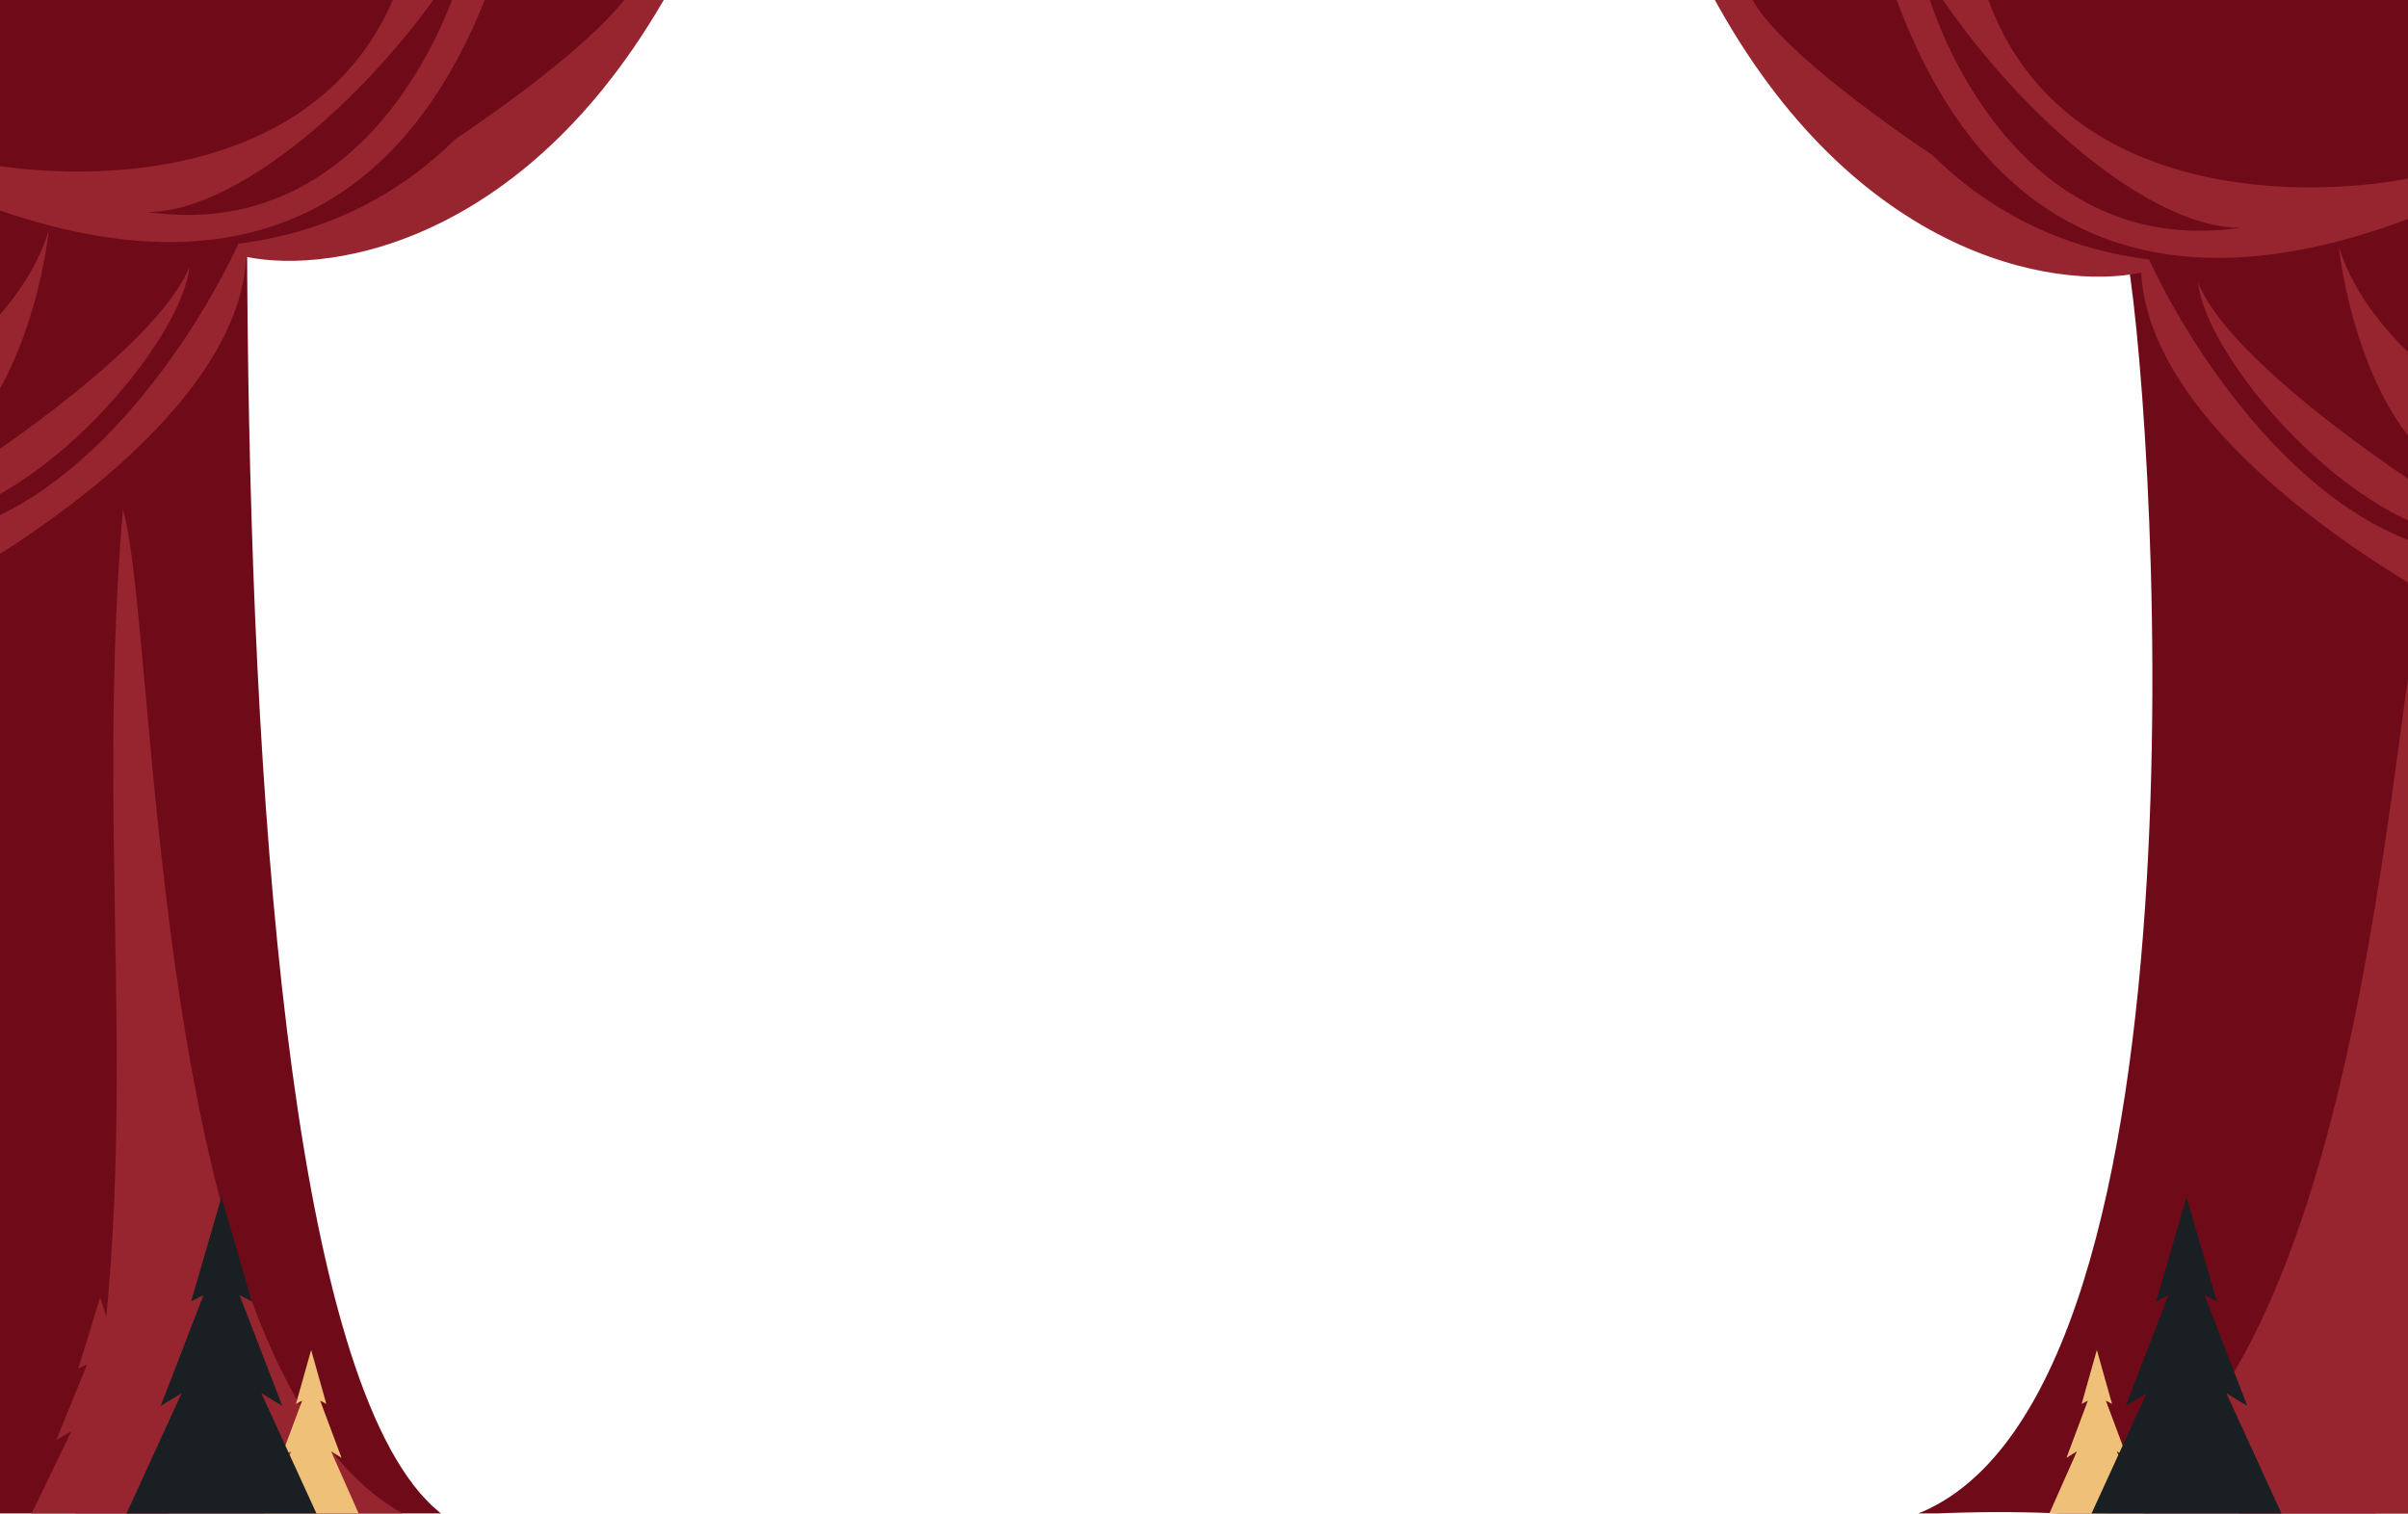
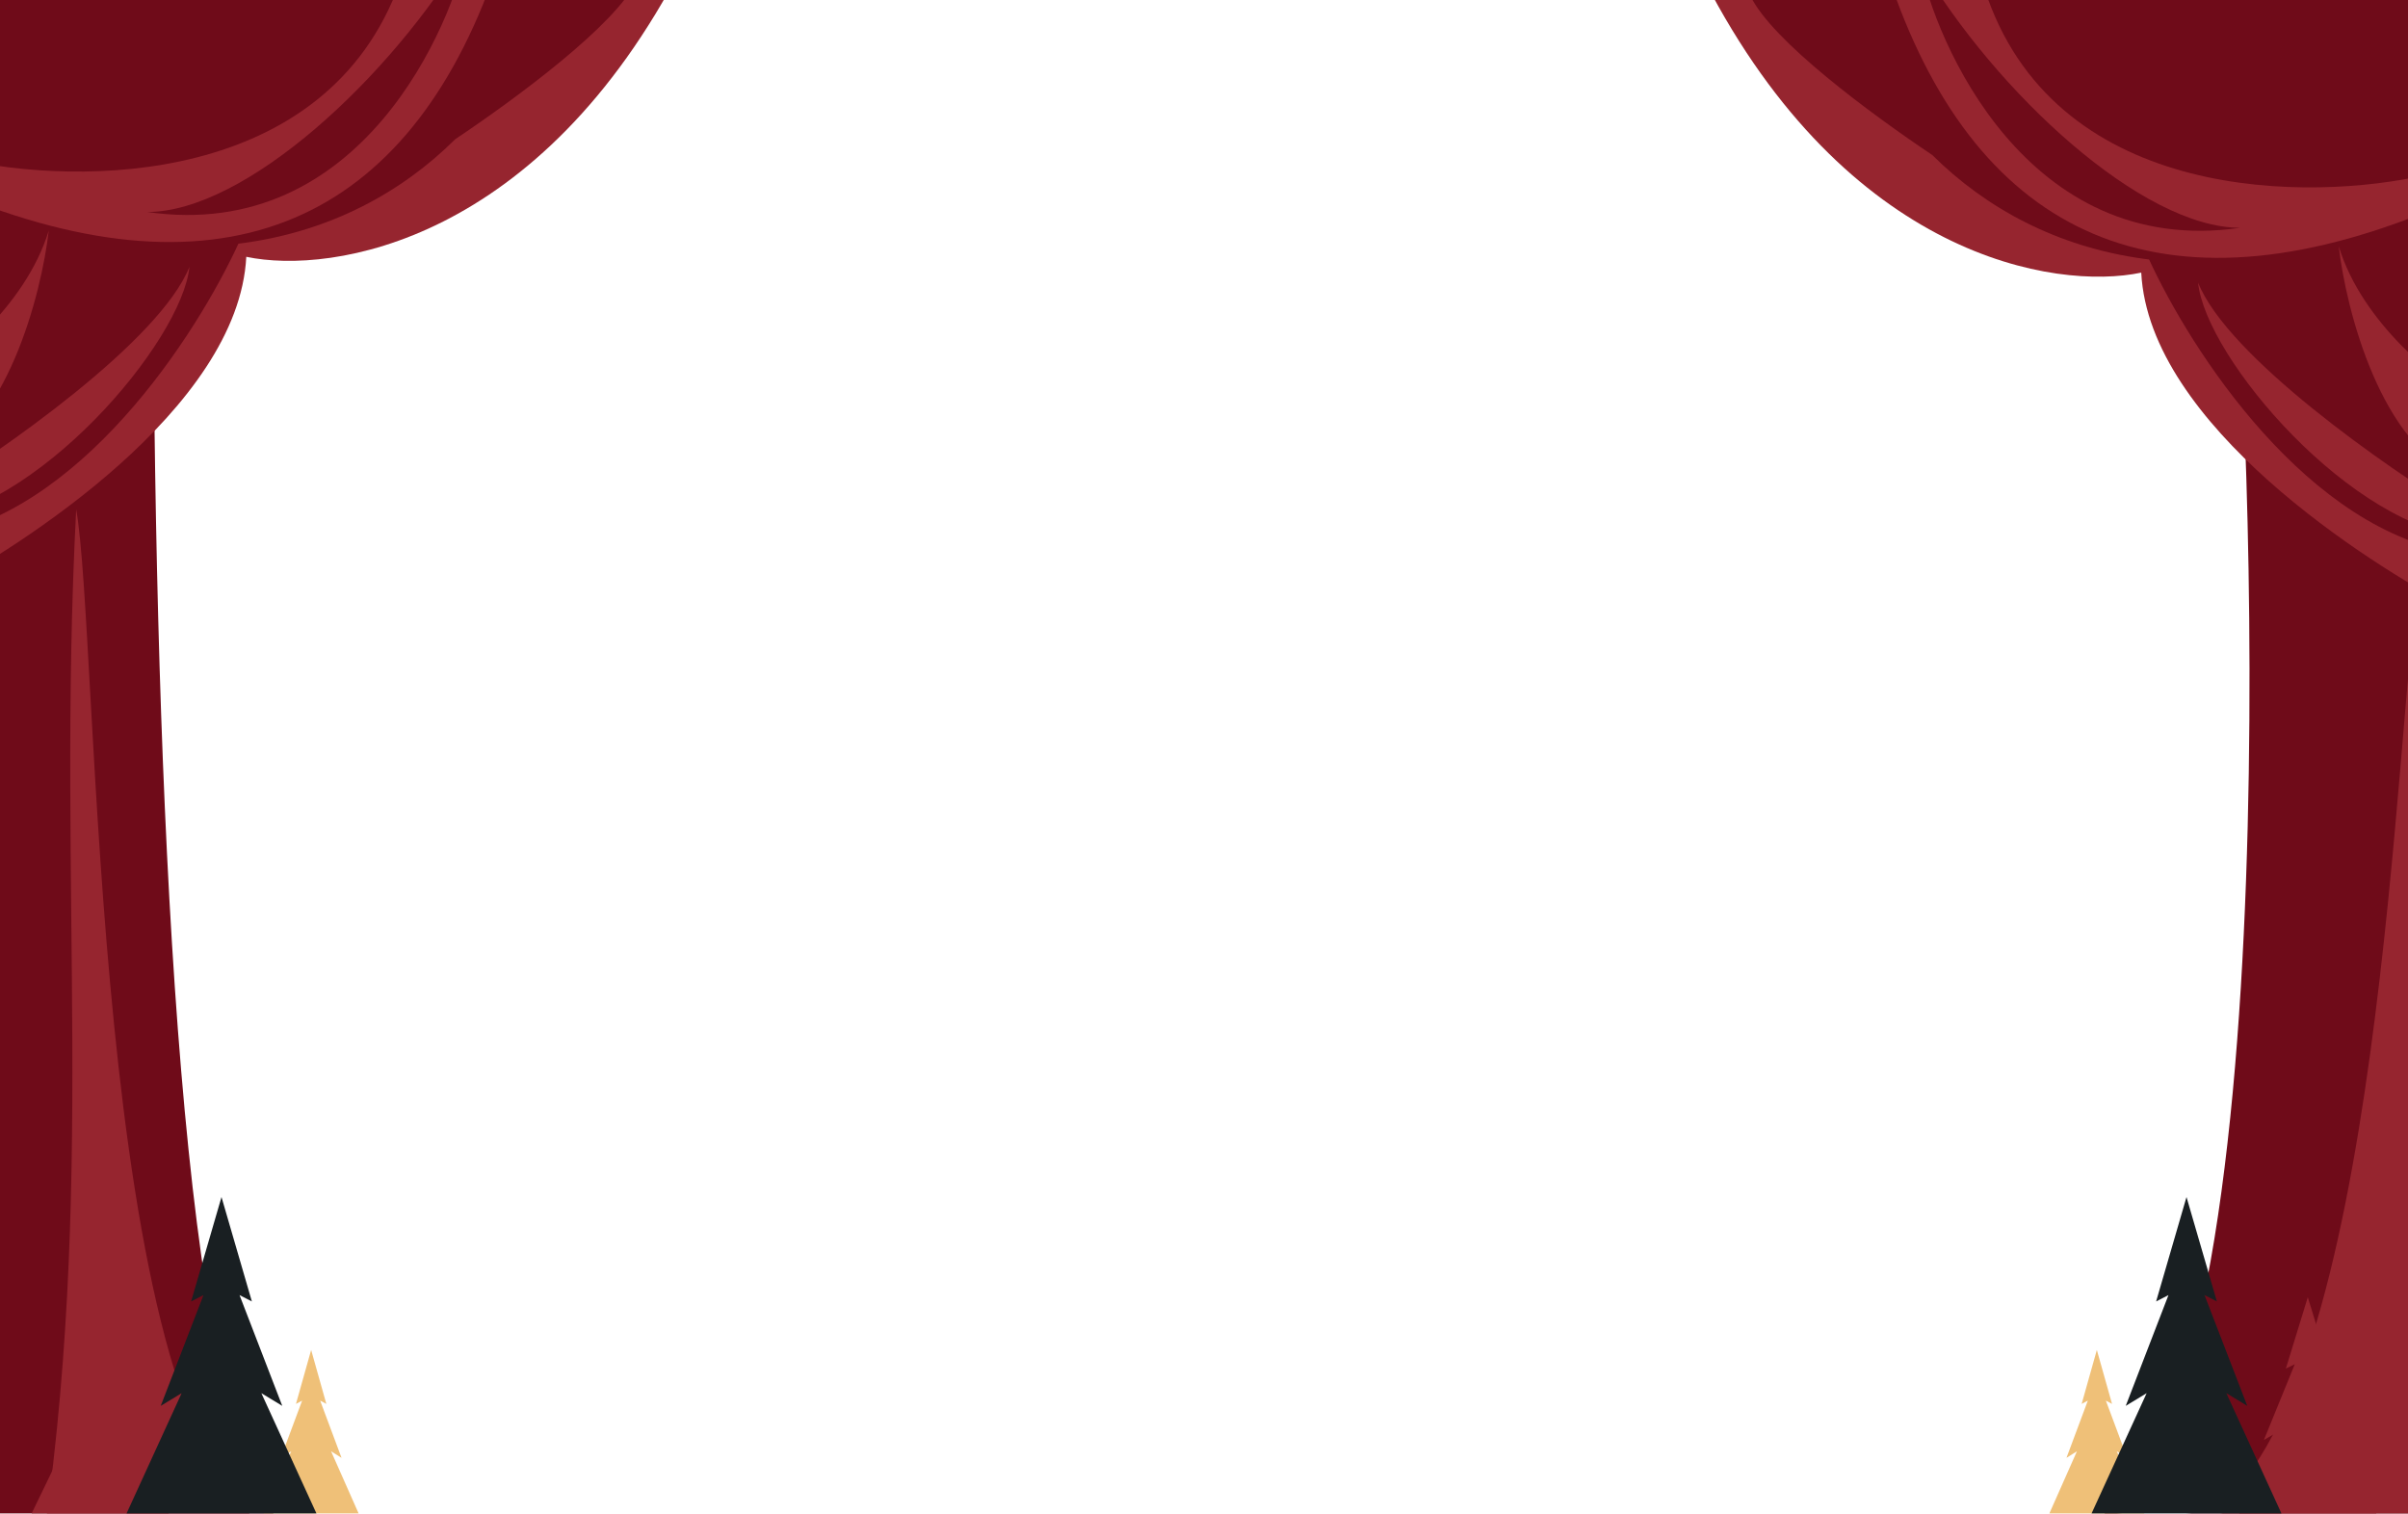
<svg xmlns="http://www.w3.org/2000/svg" width="2283" height="1435" viewBox="0 0 2283 1435" preserveAspectRatio="none" fill="none" overflow="hidden">
-   <path d="M443.102 1449.5C149.102 1336.7 243.398 -536 268.898 -650L25.5 -638.5L-223 -285V1823.5C-213.8 1513.9 129.602 1432 443.102 1449.5Z" fill="#6F0B19" id="obj7" />
+   <path d="M443.102 1449.5C149.102 1336.7 243.398 -536 268.898 -650L25.5 -638.5L-223 -285V1823.5C-213.8 1513.9 129.602 1432 443.102 1449.5Z" fill="#6F0B19" id="obj7" transform="matrix(.62 0 0 1 0 0)" />
  <path d="M201.659 216C418.401 197.2 537.368 41.667 574.569 -33.5H647.588C512.124 229.3 315.086 260.667 233.5 243.5C226.112 387.9 17.493 519.5 -61.399 561V509.5C47.896 482.3 173.053 298.5 201.659 216Z" fill="#96252F" id="obj8" />
  <path d="M-56.398 507.896C86.56 478.655 194.501 304.379 230.602 220.896C140.169 238.225 1.588 181.186 -56.398 150.5V507.896Z" fill="#6F0B19" id="obj9" />
  <path d="M-81 366.061V495.347C33.8 487.766 172.602 324 179.602 253.021C151.443 323.417 1.355 428.109 -70.17 471.656V437.811C6.183 408.028 39.26 279.194 46.255 218.5C24.053 291.604 -47.832 347.334 -81 366.061Z" fill="#96252F" id="obj10" />
  <path d="M-59.898 -20.5V176.628C162.105 278.719 330.141 232.821 431.602 132C489.25 93.377 583.672 23.835 604.102 -18.995H543.102L-59.898 -20.5Z" fill="#6F0B19" id="obj11" />
  <path d="M-57.821 176.997C204.525 291.285 380.704 215.594 466.102 -16.994H379.166C309.617 177.498 73.224 175.994 -36.279 150.931L-33.202 -19.5H-57.821L-60.898 174.992L-57.821 176.997Z" fill="#96252F" id="obj12" />
  <path d="M443.102 -49C429.435 21.833 343.102 230.5 139.602 201C232.602 201 370.702 73.4 443.102 -49Z" fill="#6F0B19" id="obj13" />
-   <path d="M1816.29 1436C2110.29 1323.2 2040.19 347 2014.69 233L2258.09 244.5L2506.59 598L2482.39 1810C2473.19 1500.4 2129.79 1418.5 1816.29 1436Z" fill="#6F0B19" id="obj14" />
+   <path d="M1816.29 1436C2110.29 1323.2 2040.19 347 2014.69 233L2258.09 244.5L2506.59 598L2482.39 1810C2473.19 1500.4 2129.79 1418.5 1816.29 1436Z" fill="#6F0B19" id="obj14" transform="matrix(.62 0 0 1 867.54 0)" />
  <path d="M2061.93 231C1845.19 212.2 1726.22 56.667 1689.02 -18.5H1616C1751.46 244.3 1948.5 275.667 2030.09 258.5C2037.48 402.9 2246.09 534.5 2324.99 576V524.5C2215.69 497.3 2090.53 313.5 2061.93 231Z" fill="#96252F" id="obj16" />
  <path d="M2319.99 522.896C2177.03 493.655 2069.09 319.379 2032.99 235.896C2123.42 253.225 2262 196.186 2319.99 165.5V522.896Z" fill="#6F0B19" id="obj17" />
  <path d="M2344.59 381.061V510.347C2229.79 502.766 2090.99 339 2083.99 268.021C2112.14 338.417 2262.23 443.109 2333.76 486.656V452.811C2257.4 423.028 2224.33 294.194 2217.33 233.5C2239.53 306.604 2311.42 362.334 2344.59 381.061Z" fill="#96252F" id="obj18" />
  <path d="M2323.49 -5.5V191.628C2101.48 293.719 1933.45 247.821 1831.99 147C1774.34 108.377 1679.92 38.835 1659.49 -3.995H1720.49L2323.49 -5.5Z" fill="#6F0B19" id="obj19" />
  <path d="M2321.41 191.997C2059.06 306.285 1882.88 230.594 1797.49 -1.994H1884.42C1953.97 192.498 2190.36 190.994 2299.87 165.931L2296.79 -4.5H2321.41L2324.49 189.992L2321.41 191.997Z" fill="#96252F" id="obj20" />
  <path d="M1820.49 -34C1834.15 36.833 1920.49 245.5 2123.99 216C2030.99 216 1892.89 88.4 1820.49 -34Z" fill="#6F0B19" id="obj21" />
-   <path d="M405 1446.15C311 1446.15 129 1456.65 60 1486C150.121 1126.71 85.923 848.757 116.499 483C151.923 605 139.5 1343.15 405 1446.15Z" fill="#96252F" id="obj209" />
-   <path d="M1978 1434C2072 1434 2267 1498.15 2336 1527.5C2245.88 1168.21 2330.08 916.757 2299.5 551C2264.08 673 2243.5 1331 1978 1434Z" fill="#96252F" id="obj210" />
+   <path d="M405 1446.15C311 1446.15 129 1456.65 60 1486C150.121 1126.71 85.923 848.757 116.499 483C151.923 605 139.5 1343.15 405 1446.15Z" fill="#96252F" id="obj209" transform="matrix(.62 0 0 1 0 0)" />
+   <path d="M1978 1434C2072 1434 2267 1498.15 2336 1527.5C2245.88 1168.21 2330.08 916.757 2299.5 551C2264.08 673 2243.5 1331 1978 1434Z" fill="#96252F" id="obj210" transform="matrix(.62 0 0 1 867.54 0)" />
  <g id="ordered-evergreens">
    <path d="M95 1230L74.2 1297.65L82.65 1293.55L53.4 1365.3L67.7 1357.1L30 1435L160 1435L122.3 1357.1L136.6 1365.3L107.35 1293.55L115.8 1297.65Z" fill="#96252F" />
    <path d="M295 1280L280.6 1331.15L286.45 1328.05L266.2 1382.3L276.1 1376.1L250 1435L340 1435L313.9 1376.1L323.8 1382.3L303.55 1328.05L309.4 1331.15Z" fill="#EFC078" />
    <path d="M210 1135L181.2 1234L192.9 1228L152.4 1333L172.2 1321L120 1435L300 1435L247.8 1321L267.6 1333L227.1 1228L238.8 1234Z" fill="#191F22" />
    <path d="M2188 1230L2167.2 1297.65L2175.65 1293.55L2146.4 1365.3L2160.7 1357.1L2123 1435L2253 1435L2215.3 1357.1L2229.6 1365.3L2200.35 1293.55L2208.8 1297.65Z" fill="#96252F" />
    <path d="M1988 1280L1973.6 1331.15L1979.45 1328.05L1959.2 1382.3L1969.1 1376.1L1943 1435L2033 1435L2006.9 1376.1L2016.8 1382.3L1996.55 1328.05L2002.4 1331.15Z" fill="#EFC078" />
    <path d="M2073 1135L2044.2 1234L2055.9 1228L2015.4 1333L2035.2 1321L1983 1435L2163 1435L2110.8 1321L2130.6 1333L2090.1 1228L2101.8 1234Z" fill="#191F22" />
  </g>
</svg>
